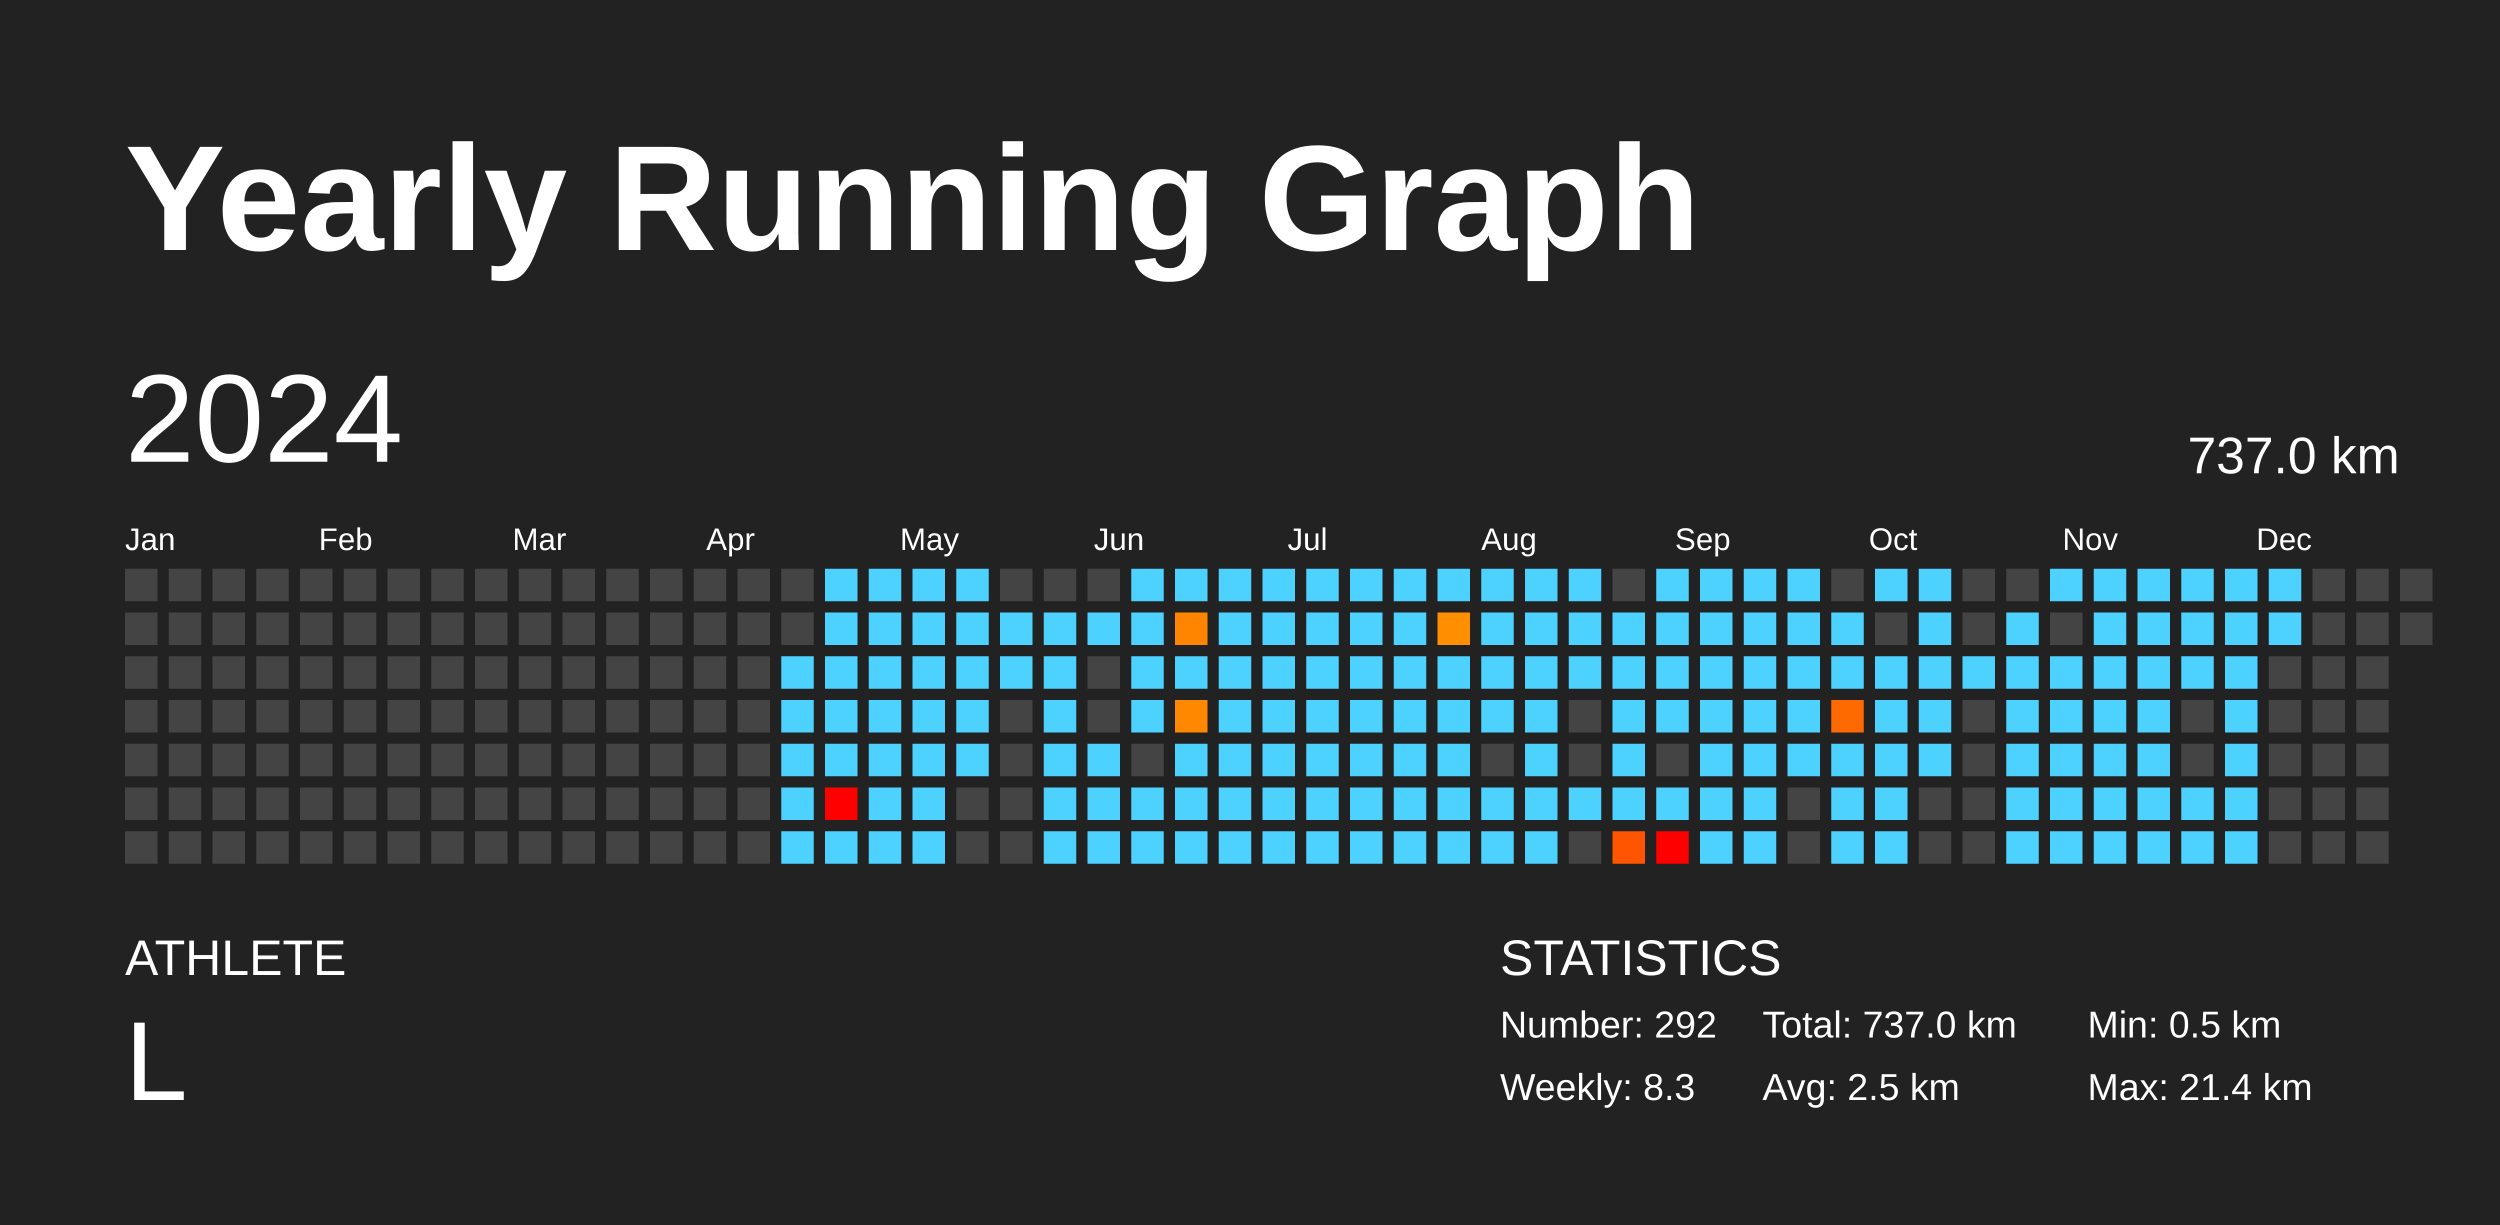
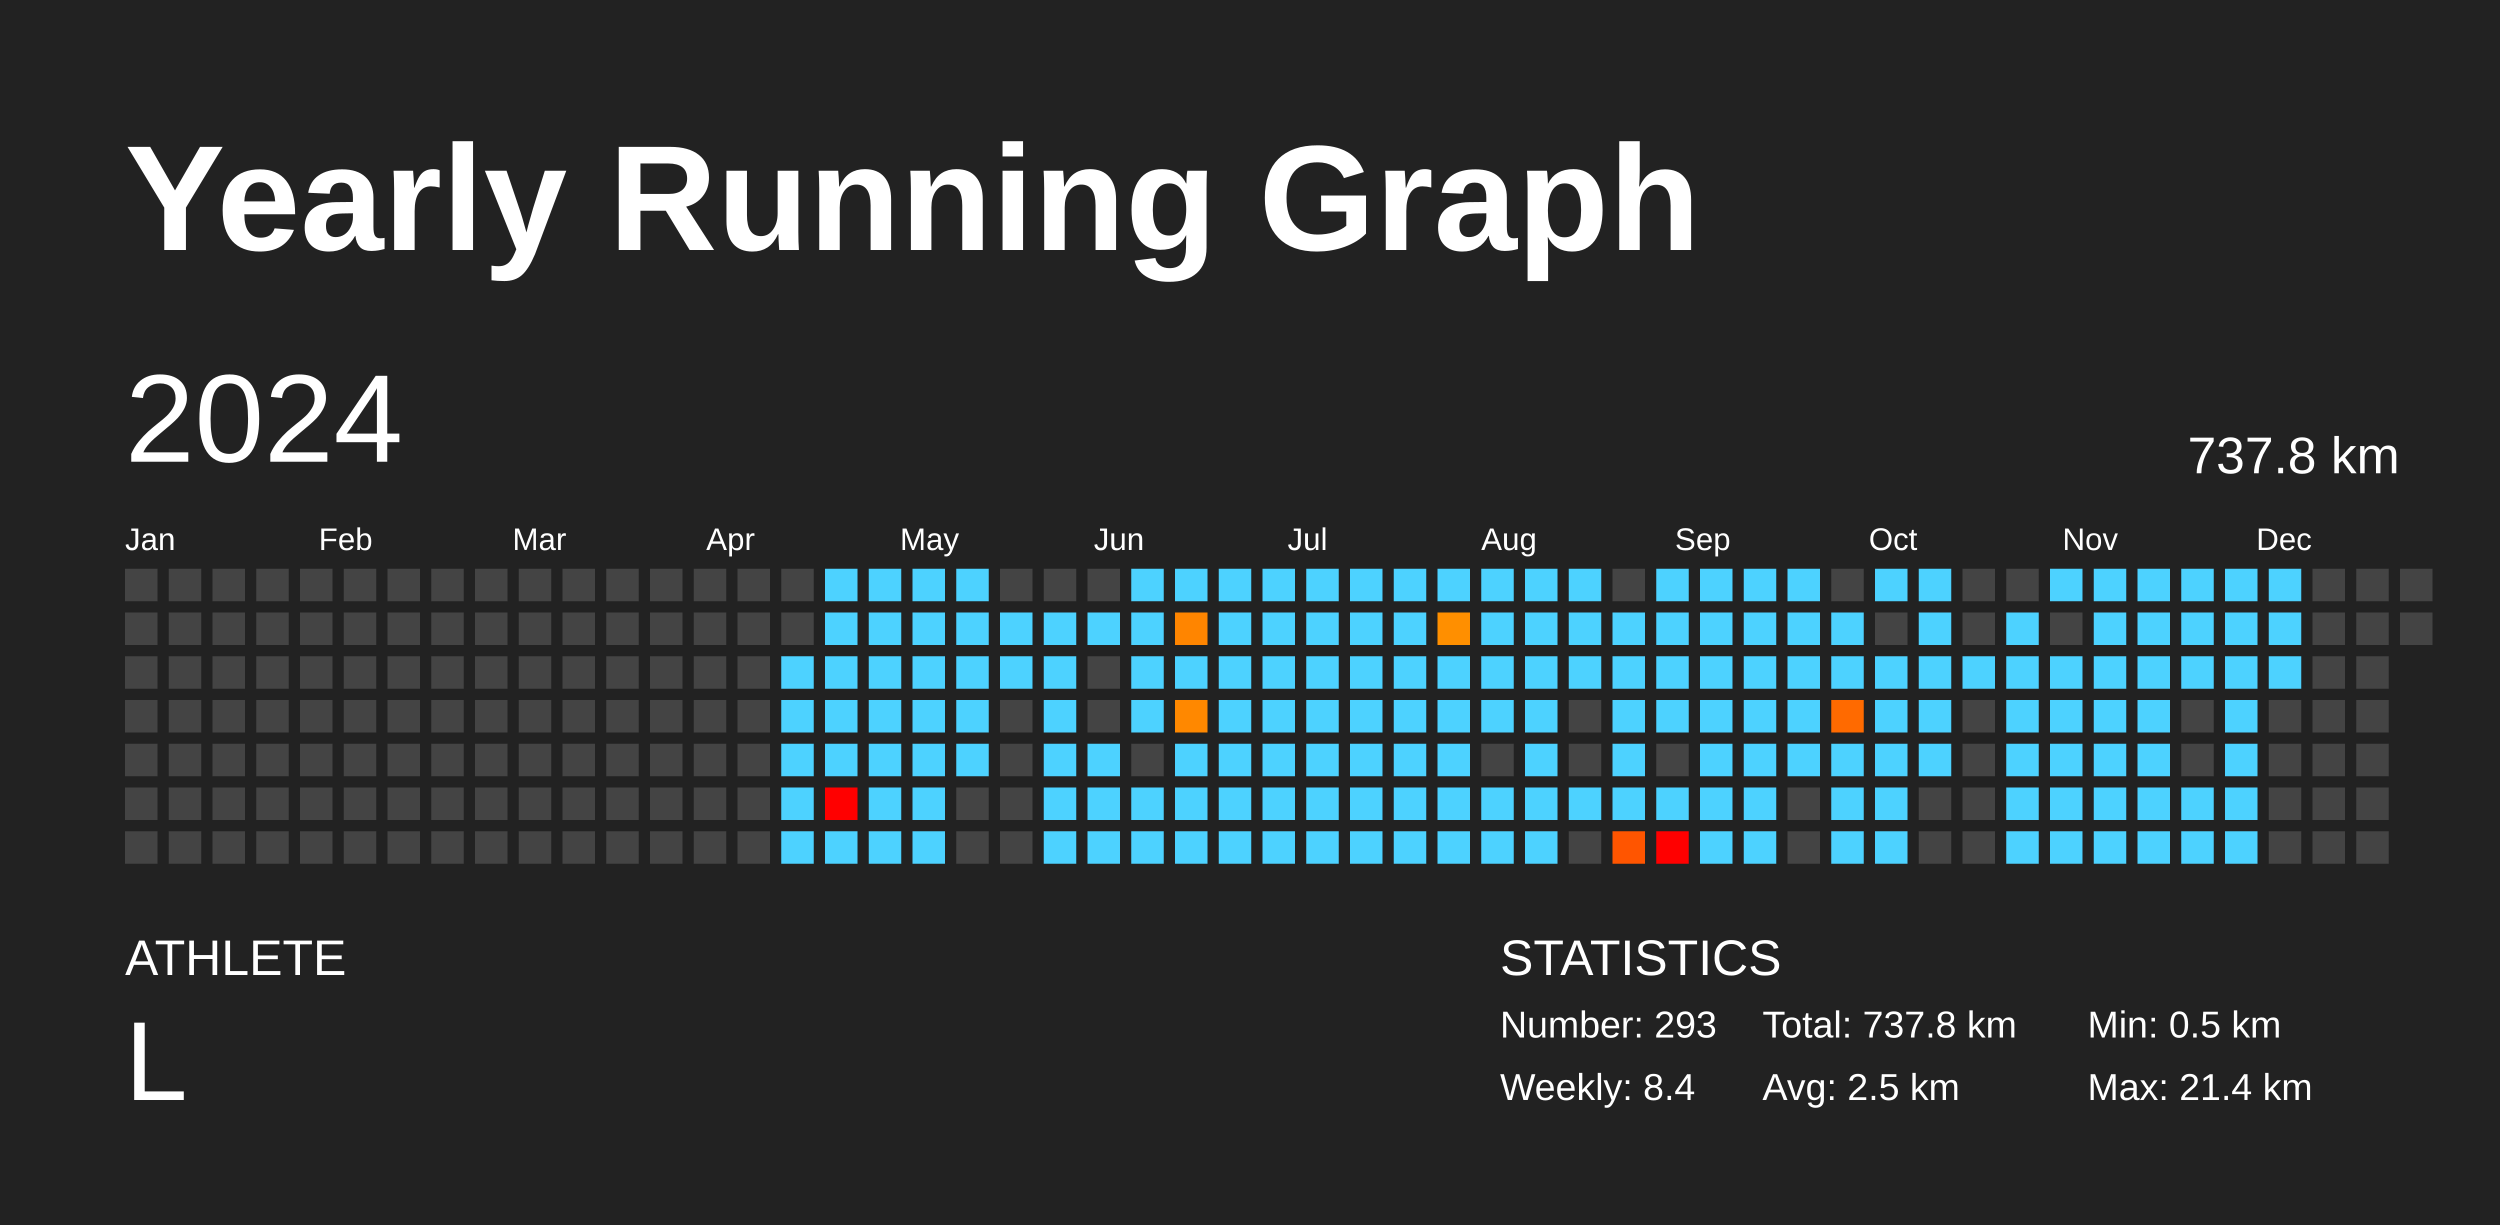
<svg xmlns="http://www.w3.org/2000/svg" baseProfile="full" height="98mm" version="1.1" viewBox="0,0,200,98" width="200mm">
  <defs />
  <rect fill="#222222" height="98" width="200" x="0" y="0" />
  <text fill="#FFFFFF" style="font-size:12px; font-family:Arial; font-weight:bold;" x="10" y="20">Yearly Running Graph</text>
  <text fill="#FFFFFF" style="font-size:4px; font-family:Arial" x="10" y="78">ATHLETE</text>
  <text fill="#FFFFFF" style="font-size:9px; font-family:Arial" x="10" y="88">L</text>
  <text fill="#FFFFFF" style="font-size:4px; font-family:Arial" x="120" y="78">STATISTICS</text>
-   <text fill="#FFFFFF" style="font-size:3px; font-family:Arial" x="120" y="83">Number: 292</text>
-   <text fill="#FFFFFF" style="font-size:3px; font-family:Arial" x="120" y="88">Weekly: 8.3</text>
-   <text fill="#FFFFFF" style="font-size:3px; font-family:Arial" x="141" y="83">Total: 737.0 km</text>
+   <text fill="#FFFFFF" style="font-size:3px; font-family:Arial" x="120" y="83">Number: 293</text>
+   <text fill="#FFFFFF" style="font-size:3px; font-family:Arial" x="120" y="88">Weekly: 8.4</text>
+   <text fill="#FFFFFF" style="font-size:3px; font-family:Arial" x="141" y="83">Total: 737.8 km</text>
  <text fill="#FFFFFF" style="font-size:3px; font-family:Arial" x="141" y="88">Avg: 2.5 km</text>
  <text fill="#FFFFFF" style="font-size:3px; font-family:Arial" x="167" y="83">Min: 0.5 km</text>
  <text fill="#FFFFFF" style="font-size:3px; font-family:Arial" x="167" y="88">Max: 21.4 km</text>
  <text dominant-baseline="hanging" fill="#FFFFFF" style="font-size:10.0px; font-family:Arial;" x="10" y="30">2024</text>
-   <text dominant-baseline="hanging" fill="#FFFFFF" style="font-size:4.125px; font-family:Arial;" x="175" y="35">737.0 km</text>
+   <text dominant-baseline="hanging" fill="#FFFFFF" style="font-size:4.125px; font-family:Arial;" x="175" y="35">737.8 km</text>
  <text fill="#FFFFFF" style="font-size:2.5px; font-family:Arial" x="10.0" y="44">Jan</text>
  <text fill="#FFFFFF" style="font-size:2.5px; font-family:Arial" x="25.5" y="44">Feb</text>
  <text fill="#FFFFFF" style="font-size:2.5px; font-family:Arial" x="41.0" y="44">Mar</text>
  <text fill="#FFFFFF" style="font-size:2.5px; font-family:Arial" x="56.5" y="44">Apr</text>
  <text fill="#FFFFFF" style="font-size:2.5px; font-family:Arial" x="72.0" y="44">May</text>
  <text fill="#FFFFFF" style="font-size:2.5px; font-family:Arial" x="87.5" y="44">Jun</text>
  <text fill="#FFFFFF" style="font-size:2.5px; font-family:Arial" x="103.0" y="44">Jul</text>
  <text fill="#FFFFFF" style="font-size:2.5px; font-family:Arial" x="118.5" y="44">Aug</text>
  <text fill="#FFFFFF" style="font-size:2.5px; font-family:Arial" x="134.0" y="44">Sep</text>
  <text fill="#FFFFFF" style="font-size:2.5px; font-family:Arial" x="149.5" y="44">Oct</text>
  <text fill="#FFFFFF" style="font-size:2.5px; font-family:Arial" x="165.0" y="44">Nov</text>
  <text fill="#FFFFFF" style="font-size:2.5px; font-family:Arial" x="180.5" y="44">Dec</text>
  <rect fill="#444444" height="2.6" width="2.6" x="10.0" y="45.5" />
  <rect fill="#444444" height="2.6" width="2.6" x="10.0" y="49.0" />
  <rect fill="#444444" height="2.6" width="2.6" x="10.0" y="52.5" />
  <rect fill="#444444" height="2.6" width="2.6" x="10.0" y="56.0" />
  <rect fill="#444444" height="2.6" width="2.6" x="10.0" y="59.5" />
  <rect fill="#444444" height="2.6" width="2.6" x="10.0" y="63.0" />
  <rect fill="#444444" height="2.6" width="2.6" x="10.0" y="66.5" />
  <rect fill="#444444" height="2.6" width="2.6" x="13.5" y="45.5" />
  <rect fill="#444444" height="2.6" width="2.6" x="13.5" y="49.0" />
  <rect fill="#444444" height="2.6" width="2.6" x="13.5" y="52.5" />
  <rect fill="#444444" height="2.6" width="2.6" x="13.5" y="56.0" />
  <rect fill="#444444" height="2.6" width="2.6" x="13.5" y="59.5" />
  <rect fill="#444444" height="2.6" width="2.6" x="13.5" y="63.0" />
  <rect fill="#444444" height="2.6" width="2.6" x="13.5" y="66.5" />
  <rect fill="#444444" height="2.6" width="2.6" x="17.0" y="45.5" />
  <rect fill="#444444" height="2.6" width="2.6" x="17.0" y="49.0" />
  <rect fill="#444444" height="2.6" width="2.6" x="17.0" y="52.5" />
  <rect fill="#444444" height="2.6" width="2.6" x="17.0" y="56.0" />
  <rect fill="#444444" height="2.6" width="2.6" x="17.0" y="59.5" />
  <rect fill="#444444" height="2.6" width="2.6" x="17.0" y="63.0" />
  <rect fill="#444444" height="2.6" width="2.6" x="17.0" y="66.5" />
  <rect fill="#444444" height="2.6" width="2.6" x="20.5" y="45.5" />
  <rect fill="#444444" height="2.6" width="2.6" x="20.5" y="49.0" />
  <rect fill="#444444" height="2.6" width="2.6" x="20.5" y="52.5" />
  <rect fill="#444444" height="2.6" width="2.6" x="20.5" y="56.0" />
  <rect fill="#444444" height="2.6" width="2.6" x="20.5" y="59.5" />
  <rect fill="#444444" height="2.6" width="2.6" x="20.5" y="63.0" />
  <rect fill="#444444" height="2.6" width="2.6" x="20.5" y="66.5" />
  <rect fill="#444444" height="2.6" width="2.6" x="24.0" y="45.5" />
  <rect fill="#444444" height="2.6" width="2.6" x="24.0" y="49.0" />
  <rect fill="#444444" height="2.6" width="2.6" x="24.0" y="52.5" />
  <rect fill="#444444" height="2.6" width="2.6" x="24.0" y="56.0" />
  <rect fill="#444444" height="2.6" width="2.6" x="24.0" y="59.5" />
  <rect fill="#444444" height="2.6" width="2.6" x="24.0" y="63.0" />
  <rect fill="#444444" height="2.6" width="2.6" x="24.0" y="66.5" />
  <rect fill="#444444" height="2.6" width="2.6" x="27.5" y="45.5" />
  <rect fill="#444444" height="2.6" width="2.6" x="27.5" y="49.0" />
  <rect fill="#444444" height="2.6" width="2.6" x="27.5" y="52.5" />
  <rect fill="#444444" height="2.6" width="2.6" x="27.5" y="56.0" />
  <rect fill="#444444" height="2.6" width="2.6" x="27.5" y="59.5" />
  <rect fill="#444444" height="2.6" width="2.6" x="27.5" y="63.0" />
  <rect fill="#444444" height="2.6" width="2.6" x="27.5" y="66.5" />
  <rect fill="#444444" height="2.6" width="2.6" x="31.0" y="45.5" />
  <rect fill="#444444" height="2.6" width="2.6" x="31.0" y="49.0" />
  <rect fill="#444444" height="2.6" width="2.6" x="31.0" y="52.5" />
  <rect fill="#444444" height="2.6" width="2.6" x="31.0" y="56.0" />
  <rect fill="#444444" height="2.6" width="2.6" x="31.0" y="59.5" />
  <rect fill="#444444" height="2.6" width="2.6" x="31.0" y="63.0" />
  <rect fill="#444444" height="2.6" width="2.6" x="31.0" y="66.5" />
  <rect fill="#444444" height="2.6" width="2.6" x="34.5" y="45.5" />
  <rect fill="#444444" height="2.6" width="2.6" x="34.5" y="49.0" />
  <rect fill="#444444" height="2.6" width="2.6" x="34.5" y="52.5" />
  <rect fill="#444444" height="2.6" width="2.6" x="34.5" y="56.0" />
  <rect fill="#444444" height="2.6" width="2.6" x="34.5" y="59.5" />
  <rect fill="#444444" height="2.6" width="2.6" x="34.5" y="63.0" />
  <rect fill="#444444" height="2.6" width="2.6" x="34.5" y="66.5" />
  <rect fill="#444444" height="2.6" width="2.6" x="38.0" y="45.5" />
  <rect fill="#444444" height="2.6" width="2.6" x="38.0" y="49.0" />
  <rect fill="#444444" height="2.6" width="2.6" x="38.0" y="52.5" />
  <rect fill="#444444" height="2.6" width="2.6" x="38.0" y="56.0" />
  <rect fill="#444444" height="2.6" width="2.6" x="38.0" y="59.5" />
  <rect fill="#444444" height="2.6" width="2.6" x="38.0" y="63.0" />
  <rect fill="#444444" height="2.6" width="2.6" x="38.0" y="66.5" />
  <rect fill="#444444" height="2.6" width="2.6" x="41.5" y="45.5" />
  <rect fill="#444444" height="2.6" width="2.6" x="41.5" y="49.0" />
  <rect fill="#444444" height="2.6" width="2.6" x="41.5" y="52.5" />
  <rect fill="#444444" height="2.6" width="2.6" x="41.5" y="56.0" />
  <rect fill="#444444" height="2.6" width="2.6" x="41.5" y="59.5" />
  <rect fill="#444444" height="2.6" width="2.6" x="41.5" y="63.0" />
  <rect fill="#444444" height="2.6" width="2.6" x="41.5" y="66.5" />
  <rect fill="#444444" height="2.6" width="2.6" x="45.0" y="45.5" />
  <rect fill="#444444" height="2.6" width="2.6" x="45.0" y="49.0" />
  <rect fill="#444444" height="2.6" width="2.6" x="45.0" y="52.5" />
  <rect fill="#444444" height="2.6" width="2.6" x="45.0" y="56.0" />
  <rect fill="#444444" height="2.6" width="2.6" x="45.0" y="59.5" />
  <rect fill="#444444" height="2.6" width="2.6" x="45.0" y="63.0" />
  <rect fill="#444444" height="2.6" width="2.6" x="45.0" y="66.5" />
  <rect fill="#444444" height="2.6" width="2.6" x="48.5" y="45.5" />
  <rect fill="#444444" height="2.6" width="2.6" x="48.5" y="49.0" />
  <rect fill="#444444" height="2.6" width="2.6" x="48.5" y="52.5" />
  <rect fill="#444444" height="2.6" width="2.6" x="48.5" y="56.0" />
  <rect fill="#444444" height="2.6" width="2.6" x="48.5" y="59.5" />
  <rect fill="#444444" height="2.6" width="2.6" x="48.5" y="63.0" />
  <rect fill="#444444" height="2.6" width="2.6" x="48.5" y="66.5" />
  <rect fill="#444444" height="2.6" width="2.6" x="52.0" y="45.5" />
  <rect fill="#444444" height="2.6" width="2.6" x="52.0" y="49.0" />
  <rect fill="#444444" height="2.6" width="2.6" x="52.0" y="52.5" />
  <rect fill="#444444" height="2.6" width="2.6" x="52.0" y="56.0" />
  <rect fill="#444444" height="2.6" width="2.6" x="52.0" y="59.5" />
  <rect fill="#444444" height="2.6" width="2.6" x="52.0" y="63.0" />
  <rect fill="#444444" height="2.6" width="2.6" x="52.0" y="66.5" />
  <rect fill="#444444" height="2.6" width="2.6" x="55.5" y="45.5" />
  <rect fill="#444444" height="2.6" width="2.6" x="55.5" y="49.0" />
  <rect fill="#444444" height="2.6" width="2.6" x="55.5" y="52.5" />
  <rect fill="#444444" height="2.6" width="2.6" x="55.5" y="56.0" />
  <rect fill="#444444" height="2.6" width="2.6" x="55.5" y="59.5" />
  <rect fill="#444444" height="2.6" width="2.6" x="55.5" y="63.0" />
  <rect fill="#444444" height="2.6" width="2.6" x="55.5" y="66.5" />
  <rect fill="#444444" height="2.6" width="2.6" x="59.0" y="45.5" />
  <rect fill="#444444" height="2.6" width="2.6" x="59.0" y="49.0" />
  <rect fill="#444444" height="2.6" width="2.6" x="59.0" y="52.5" />
  <rect fill="#444444" height="2.6" width="2.6" x="59.0" y="56.0" />
  <rect fill="#444444" height="2.6" width="2.6" x="59.0" y="59.5" />
  <rect fill="#444444" height="2.6" width="2.6" x="59.0" y="63.0" />
  <rect fill="#444444" height="2.6" width="2.6" x="59.0" y="66.5" />
  <rect fill="#444444" height="2.6" width="2.6" x="62.5" y="45.5" />
  <rect fill="#444444" height="2.6" width="2.6" x="62.5" y="49.0" />
  <rect fill="#4dd2ff" height="2.6" width="2.6" x="62.5" y="52.5" />
  <rect fill="#4dd2ff" height="2.6" width="2.6" x="62.5" y="56.0" />
  <rect fill="#4dd2ff" height="2.6" width="2.6" x="62.5" y="59.5" />
  <rect fill="#4dd2ff" height="2.6" width="2.6" x="62.5" y="63.0" />
  <rect fill="#4dd2ff" height="2.6" width="2.6" x="62.5" y="66.5" />
  <rect fill="#4dd2ff" height="2.6" width="2.6" x="66.0" y="45.5" />
  <rect fill="#4dd2ff" height="2.6" width="2.6" x="66.0" y="49.0" />
  <rect fill="#4dd2ff" height="2.6" width="2.6" x="66.0" y="52.5" />
  <rect fill="#4dd2ff" height="2.6" width="2.6" x="66.0" y="56.0" />
  <rect fill="#4dd2ff" height="2.6" width="2.6" x="66.0" y="59.5" />
  <rect fill="red" height="2.6" width="2.6" x="66.0" y="63.0" />
  <rect fill="#4dd2ff" height="2.6" width="2.6" x="66.0" y="66.5" />
  <rect fill="#4dd2ff" height="2.6" width="2.6" x="69.5" y="45.5" />
  <rect fill="#4dd2ff" height="2.6" width="2.6" x="69.5" y="49.0" />
  <rect fill="#4dd2ff" height="2.6" width="2.6" x="69.5" y="52.5" />
  <rect fill="#4dd2ff" height="2.6" width="2.6" x="69.5" y="56.0" />
  <rect fill="#4dd2ff" height="2.6" width="2.6" x="69.5" y="59.5" />
  <rect fill="#4dd2ff" height="2.6" width="2.6" x="69.5" y="63.0" />
  <rect fill="#4dd2ff" height="2.6" width="2.6" x="69.5" y="66.5" />
  <rect fill="#4dd2ff" height="2.6" width="2.6" x="73.0" y="45.5" />
  <rect fill="#4dd2ff" height="2.6" width="2.6" x="73.0" y="49.0" />
  <rect fill="#4dd2ff" height="2.6" width="2.6" x="73.0" y="52.5" />
  <rect fill="#4dd2ff" height="2.6" width="2.6" x="73.0" y="56.0" />
  <rect fill="#4dd2ff" height="2.6" width="2.6" x="73.0" y="59.5" />
  <rect fill="#4dd2ff" height="2.6" width="2.6" x="73.0" y="63.0" />
  <rect fill="#4dd2ff" height="2.6" width="2.6" x="73.0" y="66.5" />
  <rect fill="#4dd2ff" height="2.6" width="2.6" x="76.5" y="45.5" />
  <rect fill="#4dd2ff" height="2.6" width="2.6" x="76.5" y="49.0" />
  <rect fill="#4dd2ff" height="2.6" width="2.6" x="76.5" y="52.5" />
  <rect fill="#4dd2ff" height="2.6" width="2.6" x="76.5" y="56.0" />
  <rect fill="#4dd2ff" height="2.6" width="2.6" x="76.5" y="59.5" />
  <rect fill="#444444" height="2.6" width="2.6" x="76.5" y="63.0" />
  <rect fill="#444444" height="2.6" width="2.6" x="76.5" y="66.5" />
  <rect fill="#444444" height="2.6" width="2.6" x="80.0" y="45.5" />
  <rect fill="#4dd2ff" height="2.6" width="2.6" x="80.0" y="49.0" />
  <rect fill="#4dd2ff" height="2.6" width="2.6" x="80.0" y="52.5" />
  <rect fill="#444444" height="2.6" width="2.6" x="80.0" y="56.0" />
  <rect fill="#444444" height="2.6" width="2.6" x="80.0" y="59.5" />
  <rect fill="#444444" height="2.6" width="2.6" x="80.0" y="63.0" />
  <rect fill="#444444" height="2.6" width="2.6" x="80.0" y="66.5" />
  <rect fill="#444444" height="2.6" width="2.6" x="83.5" y="45.5" />
  <rect fill="#4dd2ff" height="2.6" width="2.6" x="83.5" y="49.0" />
  <rect fill="#4dd2ff" height="2.6" width="2.6" x="83.5" y="52.5" />
  <rect fill="#4dd2ff" height="2.6" width="2.6" x="83.5" y="56.0" />
  <rect fill="#4dd2ff" height="2.6" width="2.6" x="83.5" y="59.5" />
  <rect fill="#4dd2ff" height="2.6" width="2.6" x="83.5" y="63.0" />
  <rect fill="#4dd2ff" height="2.6" width="2.6" x="83.5" y="66.5" />
  <rect fill="#444444" height="2.6" width="2.6" x="87.0" y="45.5" />
  <rect fill="#4dd2ff" height="2.6" width="2.6" x="87.0" y="49.0" />
  <rect fill="#444444" height="2.6" width="2.6" x="87.0" y="52.5" />
  <rect fill="#444444" height="2.6" width="2.6" x="87.0" y="56.0" />
  <rect fill="#4dd2ff" height="2.6" width="2.6" x="87.0" y="59.5" />
  <rect fill="#4dd2ff" height="2.6" width="2.6" x="87.0" y="63.0" />
  <rect fill="#4dd2ff" height="2.6" width="2.6" x="87.0" y="66.5" />
  <rect fill="#4dd2ff" height="2.6" width="2.6" x="90.5" y="45.5" />
  <rect fill="#4dd2ff" height="2.6" width="2.6" x="90.5" y="49.0" />
  <rect fill="#4dd2ff" height="2.6" width="2.6" x="90.5" y="52.5" />
  <rect fill="#4dd2ff" height="2.6" width="2.6" x="90.5" y="56.0" />
  <rect fill="#444444" height="2.6" width="2.6" x="90.5" y="59.5" />
  <rect fill="#4dd2ff" height="2.6" width="2.6" x="90.5" y="63.0" />
  <rect fill="#4dd2ff" height="2.6" width="2.6" x="90.5" y="66.5" />
  <rect fill="#4dd2ff" height="2.6" width="2.6" x="94.0" y="45.5" />
  <rect fill="#ff8500" height="2.6" width="2.6" x="94.0" y="49.0" />
  <rect fill="#4dd2ff" height="2.6" width="2.6" x="94.0" y="52.5" />
  <rect fill="#ff8800" height="2.6" width="2.6" x="94.0" y="56.0" />
  <rect fill="#4dd2ff" height="2.6" width="2.6" x="94.0" y="59.5" />
  <rect fill="#4dd2ff" height="2.6" width="2.6" x="94.0" y="63.0" />
  <rect fill="#4dd2ff" height="2.6" width="2.6" x="94.0" y="66.5" />
  <rect fill="#4dd2ff" height="2.6" width="2.6" x="97.5" y="45.5" />
  <rect fill="#4dd2ff" height="2.6" width="2.6" x="97.5" y="49.0" />
  <rect fill="#4dd2ff" height="2.6" width="2.6" x="97.5" y="52.5" />
  <rect fill="#4dd2ff" height="2.6" width="2.6" x="97.5" y="56.0" />
  <rect fill="#4dd2ff" height="2.6" width="2.6" x="97.5" y="59.5" />
  <rect fill="#4dd2ff" height="2.6" width="2.6" x="97.5" y="63.0" />
  <rect fill="#4dd2ff" height="2.6" width="2.6" x="97.5" y="66.5" />
  <rect fill="#4dd2ff" height="2.6" width="2.6" x="101.0" y="45.5" />
  <rect fill="#4dd2ff" height="2.6" width="2.6" x="101.0" y="49.0" />
  <rect fill="#4dd2ff" height="2.6" width="2.6" x="101.0" y="52.5" />
  <rect fill="#4dd2ff" height="2.6" width="2.6" x="101.0" y="56.0" />
  <rect fill="#4dd2ff" height="2.6" width="2.6" x="101.0" y="59.5" />
  <rect fill="#4dd2ff" height="2.6" width="2.6" x="101.0" y="63.0" />
  <rect fill="#4dd2ff" height="2.6" width="2.6" x="101.0" y="66.5" />
  <rect fill="#4dd2ff" height="2.6" width="2.6" x="104.5" y="45.5" />
  <rect fill="#4dd2ff" height="2.6" width="2.6" x="104.5" y="49.0" />
  <rect fill="#4dd2ff" height="2.6" width="2.6" x="104.5" y="52.5" />
  <rect fill="#4dd2ff" height="2.6" width="2.6" x="104.5" y="56.0" />
  <rect fill="#4dd2ff" height="2.6" width="2.6" x="104.5" y="59.5" />
  <rect fill="#4dd2ff" height="2.6" width="2.6" x="104.5" y="63.0" />
  <rect fill="#4dd2ff" height="2.6" width="2.6" x="104.5" y="66.5" />
  <rect fill="#4dd2ff" height="2.6" width="2.6" x="108.0" y="45.5" />
  <rect fill="#4dd2ff" height="2.6" width="2.6" x="108.0" y="49.0" />
  <rect fill="#4dd2ff" height="2.6" width="2.6" x="108.0" y="52.5" />
  <rect fill="#4dd2ff" height="2.6" width="2.6" x="108.0" y="56.0" />
  <rect fill="#4dd2ff" height="2.6" width="2.6" x="108.0" y="59.5" />
  <rect fill="#4dd2ff" height="2.6" width="2.6" x="108.0" y="63.0" />
  <rect fill="#4dd2ff" height="2.6" width="2.6" x="108.0" y="66.5" />
  <rect fill="#4dd2ff" height="2.6" width="2.6" x="111.5" y="45.5" />
  <rect fill="#4dd2ff" height="2.6" width="2.6" x="111.5" y="49.0" />
  <rect fill="#4dd2ff" height="2.6" width="2.6" x="111.5" y="52.5" />
  <rect fill="#4dd2ff" height="2.6" width="2.6" x="111.5" y="56.0" />
  <rect fill="#4dd2ff" height="2.6" width="2.6" x="111.5" y="59.5" />
  <rect fill="#4dd2ff" height="2.6" width="2.6" x="111.5" y="63.0" />
  <rect fill="#4dd2ff" height="2.6" width="2.6" x="111.5" y="66.5" />
  <rect fill="#4dd2ff" height="2.6" width="2.6" x="115.0" y="45.5" />
  <rect fill="#ff8f00" height="2.6" width="2.6" x="115.0" y="49.0" />
  <rect fill="#4dd2ff" height="2.6" width="2.6" x="115.0" y="52.5" />
  <rect fill="#4dd2ff" height="2.6" width="2.6" x="115.0" y="56.0" />
  <rect fill="#4dd2ff" height="2.6" width="2.6" x="115.0" y="59.5" />
  <rect fill="#4dd2ff" height="2.6" width="2.6" x="115.0" y="63.0" />
  <rect fill="#4dd2ff" height="2.6" width="2.6" x="115.0" y="66.5" />
  <rect fill="#4dd2ff" height="2.6" width="2.6" x="118.5" y="45.5" />
  <rect fill="#4dd2ff" height="2.6" width="2.6" x="118.5" y="49.0" />
  <rect fill="#4dd2ff" height="2.6" width="2.6" x="118.5" y="52.5" />
  <rect fill="#4dd2ff" height="2.6" width="2.6" x="118.5" y="56.0" />
  <rect fill="#444444" height="2.6" width="2.6" x="118.5" y="59.5" />
  <rect fill="#4dd2ff" height="2.6" width="2.6" x="118.5" y="63.0" />
  <rect fill="#4dd2ff" height="2.6" width="2.6" x="118.5" y="66.5" />
  <rect fill="#4dd2ff" height="2.6" width="2.6" x="122.0" y="45.5" />
  <rect fill="#4dd2ff" height="2.6" width="2.6" x="122.0" y="49.0" />
  <rect fill="#4dd2ff" height="2.6" width="2.6" x="122.0" y="52.5" />
  <rect fill="#4dd2ff" height="2.6" width="2.6" x="122.0" y="56.0" />
  <rect fill="#4dd2ff" height="2.6" width="2.6" x="122.0" y="59.5" />
  <rect fill="#4dd2ff" height="2.6" width="2.6" x="122.0" y="63.0" />
  <rect fill="#4dd2ff" height="2.6" width="2.6" x="122.0" y="66.5" />
  <rect fill="#4dd2ff" height="2.6" width="2.6" x="125.5" y="45.5" />
  <rect fill="#4dd2ff" height="2.6" width="2.6" x="125.5" y="49.0" />
  <rect fill="#4dd2ff" height="2.6" width="2.6" x="125.5" y="52.5" />
  <rect fill="#444444" height="2.6" width="2.6" x="125.5" y="56.0" />
  <rect fill="#444444" height="2.6" width="2.6" x="125.5" y="59.5" />
  <rect fill="#4dd2ff" height="2.6" width="2.6" x="125.5" y="63.0" />
  <rect fill="#444444" height="2.6" width="2.6" x="125.5" y="66.5" />
  <rect fill="#444444" height="2.6" width="2.6" x="129.0" y="45.5" />
  <rect fill="#4dd2ff" height="2.6" width="2.6" x="129.0" y="49.0" />
  <rect fill="#4dd2ff" height="2.6" width="2.6" x="129.0" y="52.5" />
  <rect fill="#4dd2ff" height="2.6" width="2.6" x="129.0" y="56.0" />
  <rect fill="#4dd2ff" height="2.6" width="2.6" x="129.0" y="59.5" />
  <rect fill="#4dd2ff" height="2.6" width="2.6" x="129.0" y="63.0" />
  <rect fill="#ff5500" height="2.6" width="2.6" x="129.0" y="66.5" />
  <rect fill="#4dd2ff" height="2.6" width="2.6" x="132.5" y="45.5" />
  <rect fill="#4dd2ff" height="2.6" width="2.6" x="132.5" y="49.0" />
  <rect fill="#4dd2ff" height="2.6" width="2.6" x="132.5" y="52.5" />
  <rect fill="#4dd2ff" height="2.6" width="2.6" x="132.5" y="56.0" />
  <rect fill="#444444" height="2.6" width="2.6" x="132.5" y="59.5" />
  <rect fill="#4dd2ff" height="2.6" width="2.6" x="132.5" y="63.0" />
  <rect fill="red" height="2.6" width="2.6" x="132.5" y="66.5" />
  <rect fill="#4dd2ff" height="2.6" width="2.6" x="136.0" y="45.5" />
  <rect fill="#4dd2ff" height="2.6" width="2.6" x="136.0" y="49.0" />
  <rect fill="#4dd2ff" height="2.6" width="2.6" x="136.0" y="52.5" />
  <rect fill="#4dd2ff" height="2.6" width="2.6" x="136.0" y="56.0" />
  <rect fill="#4dd2ff" height="2.6" width="2.6" x="136.0" y="59.5" />
  <rect fill="#4dd2ff" height="2.6" width="2.6" x="136.0" y="63.0" />
  <rect fill="#4dd2ff" height="2.6" width="2.6" x="136.0" y="66.5" />
  <rect fill="#4dd2ff" height="2.6" width="2.6" x="139.5" y="45.5" />
  <rect fill="#4dd2ff" height="2.6" width="2.6" x="139.5" y="49.0" />
  <rect fill="#4dd2ff" height="2.6" width="2.6" x="139.5" y="52.5" />
  <rect fill="#4dd2ff" height="2.6" width="2.6" x="139.5" y="56.0" />
  <rect fill="#4dd2ff" height="2.6" width="2.6" x="139.5" y="59.5" />
  <rect fill="#4dd2ff" height="2.6" width="2.6" x="139.5" y="63.0" />
  <rect fill="#4dd2ff" height="2.6" width="2.6" x="139.5" y="66.5" />
  <rect fill="#4dd2ff" height="2.6" width="2.6" x="143.0" y="45.5" />
  <rect fill="#4dd2ff" height="2.6" width="2.6" x="143.0" y="49.0" />
  <rect fill="#4dd2ff" height="2.6" width="2.6" x="143.0" y="52.5" />
  <rect fill="#4dd2ff" height="2.6" width="2.6" x="143.0" y="56.0" />
  <rect fill="#4dd2ff" height="2.6" width="2.6" x="143.0" y="59.5" />
  <rect fill="#444444" height="2.6" width="2.6" x="143.0" y="63.0" />
  <rect fill="#444444" height="2.6" width="2.6" x="143.0" y="66.5" />
  <rect fill="#444444" height="2.6" width="2.6" x="146.5" y="45.5" />
  <rect fill="#4dd2ff" height="2.6" width="2.6" x="146.5" y="49.0" />
  <rect fill="#4dd2ff" height="2.6" width="2.6" x="146.5" y="52.5" />
  <rect fill="#ff6a00" height="2.6" width="2.6" x="146.5" y="56.0" />
  <rect fill="#4dd2ff" height="2.6" width="2.6" x="146.5" y="59.5" />
  <rect fill="#4dd2ff" height="2.6" width="2.6" x="146.5" y="63.0" />
  <rect fill="#4dd2ff" height="2.6" width="2.6" x="146.5" y="66.5" />
  <rect fill="#4dd2ff" height="2.6" width="2.6" x="150.0" y="45.5" />
  <rect fill="#444444" height="2.6" width="2.6" x="150.0" y="49.0" />
  <rect fill="#4dd2ff" height="2.6" width="2.6" x="150.0" y="52.5" />
  <rect fill="#4dd2ff" height="2.6" width="2.6" x="150.0" y="56.0" />
  <rect fill="#4dd2ff" height="2.6" width="2.6" x="150.0" y="59.5" />
  <rect fill="#4dd2ff" height="2.6" width="2.6" x="150.0" y="63.0" />
  <rect fill="#4dd2ff" height="2.6" width="2.6" x="150.0" y="66.5" />
  <rect fill="#4dd2ff" height="2.6" width="2.6" x="153.5" y="45.5" />
  <rect fill="#4dd2ff" height="2.6" width="2.6" x="153.5" y="49.0" />
  <rect fill="#4dd2ff" height="2.6" width="2.6" x="153.5" y="52.5" />
  <rect fill="#4dd2ff" height="2.6" width="2.6" x="153.5" y="56.0" />
  <rect fill="#4dd2ff" height="2.6" width="2.6" x="153.5" y="59.5" />
  <rect fill="#444444" height="2.6" width="2.6" x="153.5" y="63.0" />
  <rect fill="#444444" height="2.6" width="2.6" x="153.5" y="66.5" />
  <rect fill="#444444" height="2.6" width="2.6" x="157.0" y="45.5" />
  <rect fill="#444444" height="2.6" width="2.6" x="157.0" y="49.0" />
  <rect fill="#4dd2ff" height="2.6" width="2.6" x="157.0" y="52.5" />
  <rect fill="#444444" height="2.6" width="2.6" x="157.0" y="56.0" />
  <rect fill="#444444" height="2.6" width="2.6" x="157.0" y="59.5" />
  <rect fill="#444444" height="2.6" width="2.6" x="157.0" y="63.0" />
  <rect fill="#444444" height="2.6" width="2.6" x="157.0" y="66.5" />
  <rect fill="#444444" height="2.6" width="2.6" x="160.5" y="45.5" />
  <rect fill="#4dd2ff" height="2.6" width="2.6" x="160.5" y="49.0" />
  <rect fill="#4dd2ff" height="2.6" width="2.6" x="160.5" y="52.5" />
  <rect fill="#4dd2ff" height="2.6" width="2.6" x="160.5" y="56.0" />
  <rect fill="#4dd2ff" height="2.6" width="2.6" x="160.5" y="59.5" />
  <rect fill="#4dd2ff" height="2.6" width="2.6" x="160.5" y="63.0" />
  <rect fill="#4dd2ff" height="2.6" width="2.6" x="160.5" y="66.5" />
  <rect fill="#4dd2ff" height="2.6" width="2.6" x="164.0" y="45.5" />
  <rect fill="#444444" height="2.6" width="2.6" x="164.0" y="49.0" />
  <rect fill="#4dd2ff" height="2.6" width="2.6" x="164.0" y="52.5" />
  <rect fill="#4dd2ff" height="2.6" width="2.6" x="164.0" y="56.0" />
  <rect fill="#4dd2ff" height="2.6" width="2.6" x="164.0" y="59.5" />
  <rect fill="#4dd2ff" height="2.6" width="2.6" x="164.0" y="63.0" />
  <rect fill="#4dd2ff" height="2.6" width="2.6" x="164.0" y="66.5" />
  <rect fill="#4dd2ff" height="2.6" width="2.6" x="167.5" y="45.5" />
  <rect fill="#4dd2ff" height="2.6" width="2.6" x="167.5" y="49.0" />
  <rect fill="#4dd2ff" height="2.6" width="2.6" x="167.5" y="52.5" />
  <rect fill="#4dd2ff" height="2.6" width="2.6" x="167.5" y="56.0" />
  <rect fill="#4dd2ff" height="2.6" width="2.6" x="167.5" y="59.5" />
  <rect fill="#4dd2ff" height="2.6" width="2.6" x="167.5" y="63.0" />
  <rect fill="#4dd2ff" height="2.6" width="2.6" x="167.5" y="66.5" />
  <rect fill="#4dd2ff" height="2.6" width="2.6" x="171.0" y="45.5" />
  <rect fill="#4dd2ff" height="2.6" width="2.6" x="171.0" y="49.0" />
  <rect fill="#4dd2ff" height="2.6" width="2.6" x="171.0" y="52.5" />
  <rect fill="#4dd2ff" height="2.6" width="2.6" x="171.0" y="56.0" />
  <rect fill="#4dd2ff" height="2.6" width="2.6" x="171.0" y="59.5" />
  <rect fill="#4dd2ff" height="2.6" width="2.6" x="171.0" y="63.0" />
  <rect fill="#4dd2ff" height="2.6" width="2.6" x="171.0" y="66.5" />
  <rect fill="#4dd2ff" height="2.6" width="2.6" x="174.5" y="45.5" />
  <rect fill="#4dd2ff" height="2.6" width="2.6" x="174.5" y="49.0" />
  <rect fill="#4dd2ff" height="2.6" width="2.6" x="174.5" y="52.5" />
  <rect fill="#444444" height="2.6" width="2.6" x="174.5" y="56.0" />
  <rect fill="#444444" height="2.6" width="2.6" x="174.5" y="59.5" />
  <rect fill="#4dd2ff" height="2.6" width="2.6" x="174.5" y="63.0" />
  <rect fill="#4dd2ff" height="2.6" width="2.6" x="174.5" y="66.5" />
  <rect fill="#4dd2ff" height="2.6" width="2.6" x="178.0" y="45.5" />
  <rect fill="#4dd2ff" height="2.6" width="2.6" x="178.0" y="49.0" />
  <rect fill="#4dd2ff" height="2.6" width="2.6" x="178.0" y="52.5" />
  <rect fill="#4dd2ff" height="2.6" width="2.6" x="178.0" y="56.0" />
  <rect fill="#4dd2ff" height="2.6" width="2.6" x="178.0" y="59.5" />
  <rect fill="#4dd2ff" height="2.6" width="2.6" x="178.0" y="63.0" />
  <rect fill="#4dd2ff" height="2.6" width="2.6" x="178.0" y="66.5" />
  <rect fill="#4dd2ff" height="2.6" width="2.6" x="181.5" y="45.5" />
  <rect fill="#4dd2ff" height="2.6" width="2.6" x="181.5" y="49.0" />
-   <rect fill="#444444" height="2.6" width="2.6" x="181.5" y="52.5" />
+   <rect fill="#4dd2ff" height="2.6" width="2.6" x="181.5" y="52.5" />
  <rect fill="#444444" height="2.6" width="2.6" x="181.5" y="56.0" />
  <rect fill="#444444" height="2.6" width="2.6" x="181.5" y="59.5" />
  <rect fill="#444444" height="2.6" width="2.6" x="181.5" y="63.0" />
  <rect fill="#444444" height="2.6" width="2.6" x="181.5" y="66.5" />
  <rect fill="#444444" height="2.6" width="2.6" x="185.0" y="45.5" />
  <rect fill="#444444" height="2.6" width="2.6" x="185.0" y="49.0" />
  <rect fill="#444444" height="2.6" width="2.6" x="185.0" y="52.5" />
  <rect fill="#444444" height="2.6" width="2.6" x="185.0" y="56.0" />
  <rect fill="#444444" height="2.6" width="2.6" x="185.0" y="59.5" />
  <rect fill="#444444" height="2.6" width="2.6" x="185.0" y="63.0" />
  <rect fill="#444444" height="2.6" width="2.6" x="185.0" y="66.5" />
  <rect fill="#444444" height="2.6" width="2.6" x="188.5" y="45.5" />
  <rect fill="#444444" height="2.6" width="2.6" x="188.5" y="49.0" />
  <rect fill="#444444" height="2.6" width="2.6" x="188.5" y="52.5" />
  <rect fill="#444444" height="2.6" width="2.6" x="188.5" y="56.0" />
  <rect fill="#444444" height="2.6" width="2.6" x="188.5" y="59.5" />
  <rect fill="#444444" height="2.6" width="2.6" x="188.5" y="63.0" />
  <rect fill="#444444" height="2.6" width="2.6" x="188.5" y="66.5" />
  <rect fill="#444444" height="2.6" width="2.6" x="192.0" y="45.5" />
  <rect fill="#444444" height="2.6" width="2.6" x="192.0" y="49.0" />
</svg>
